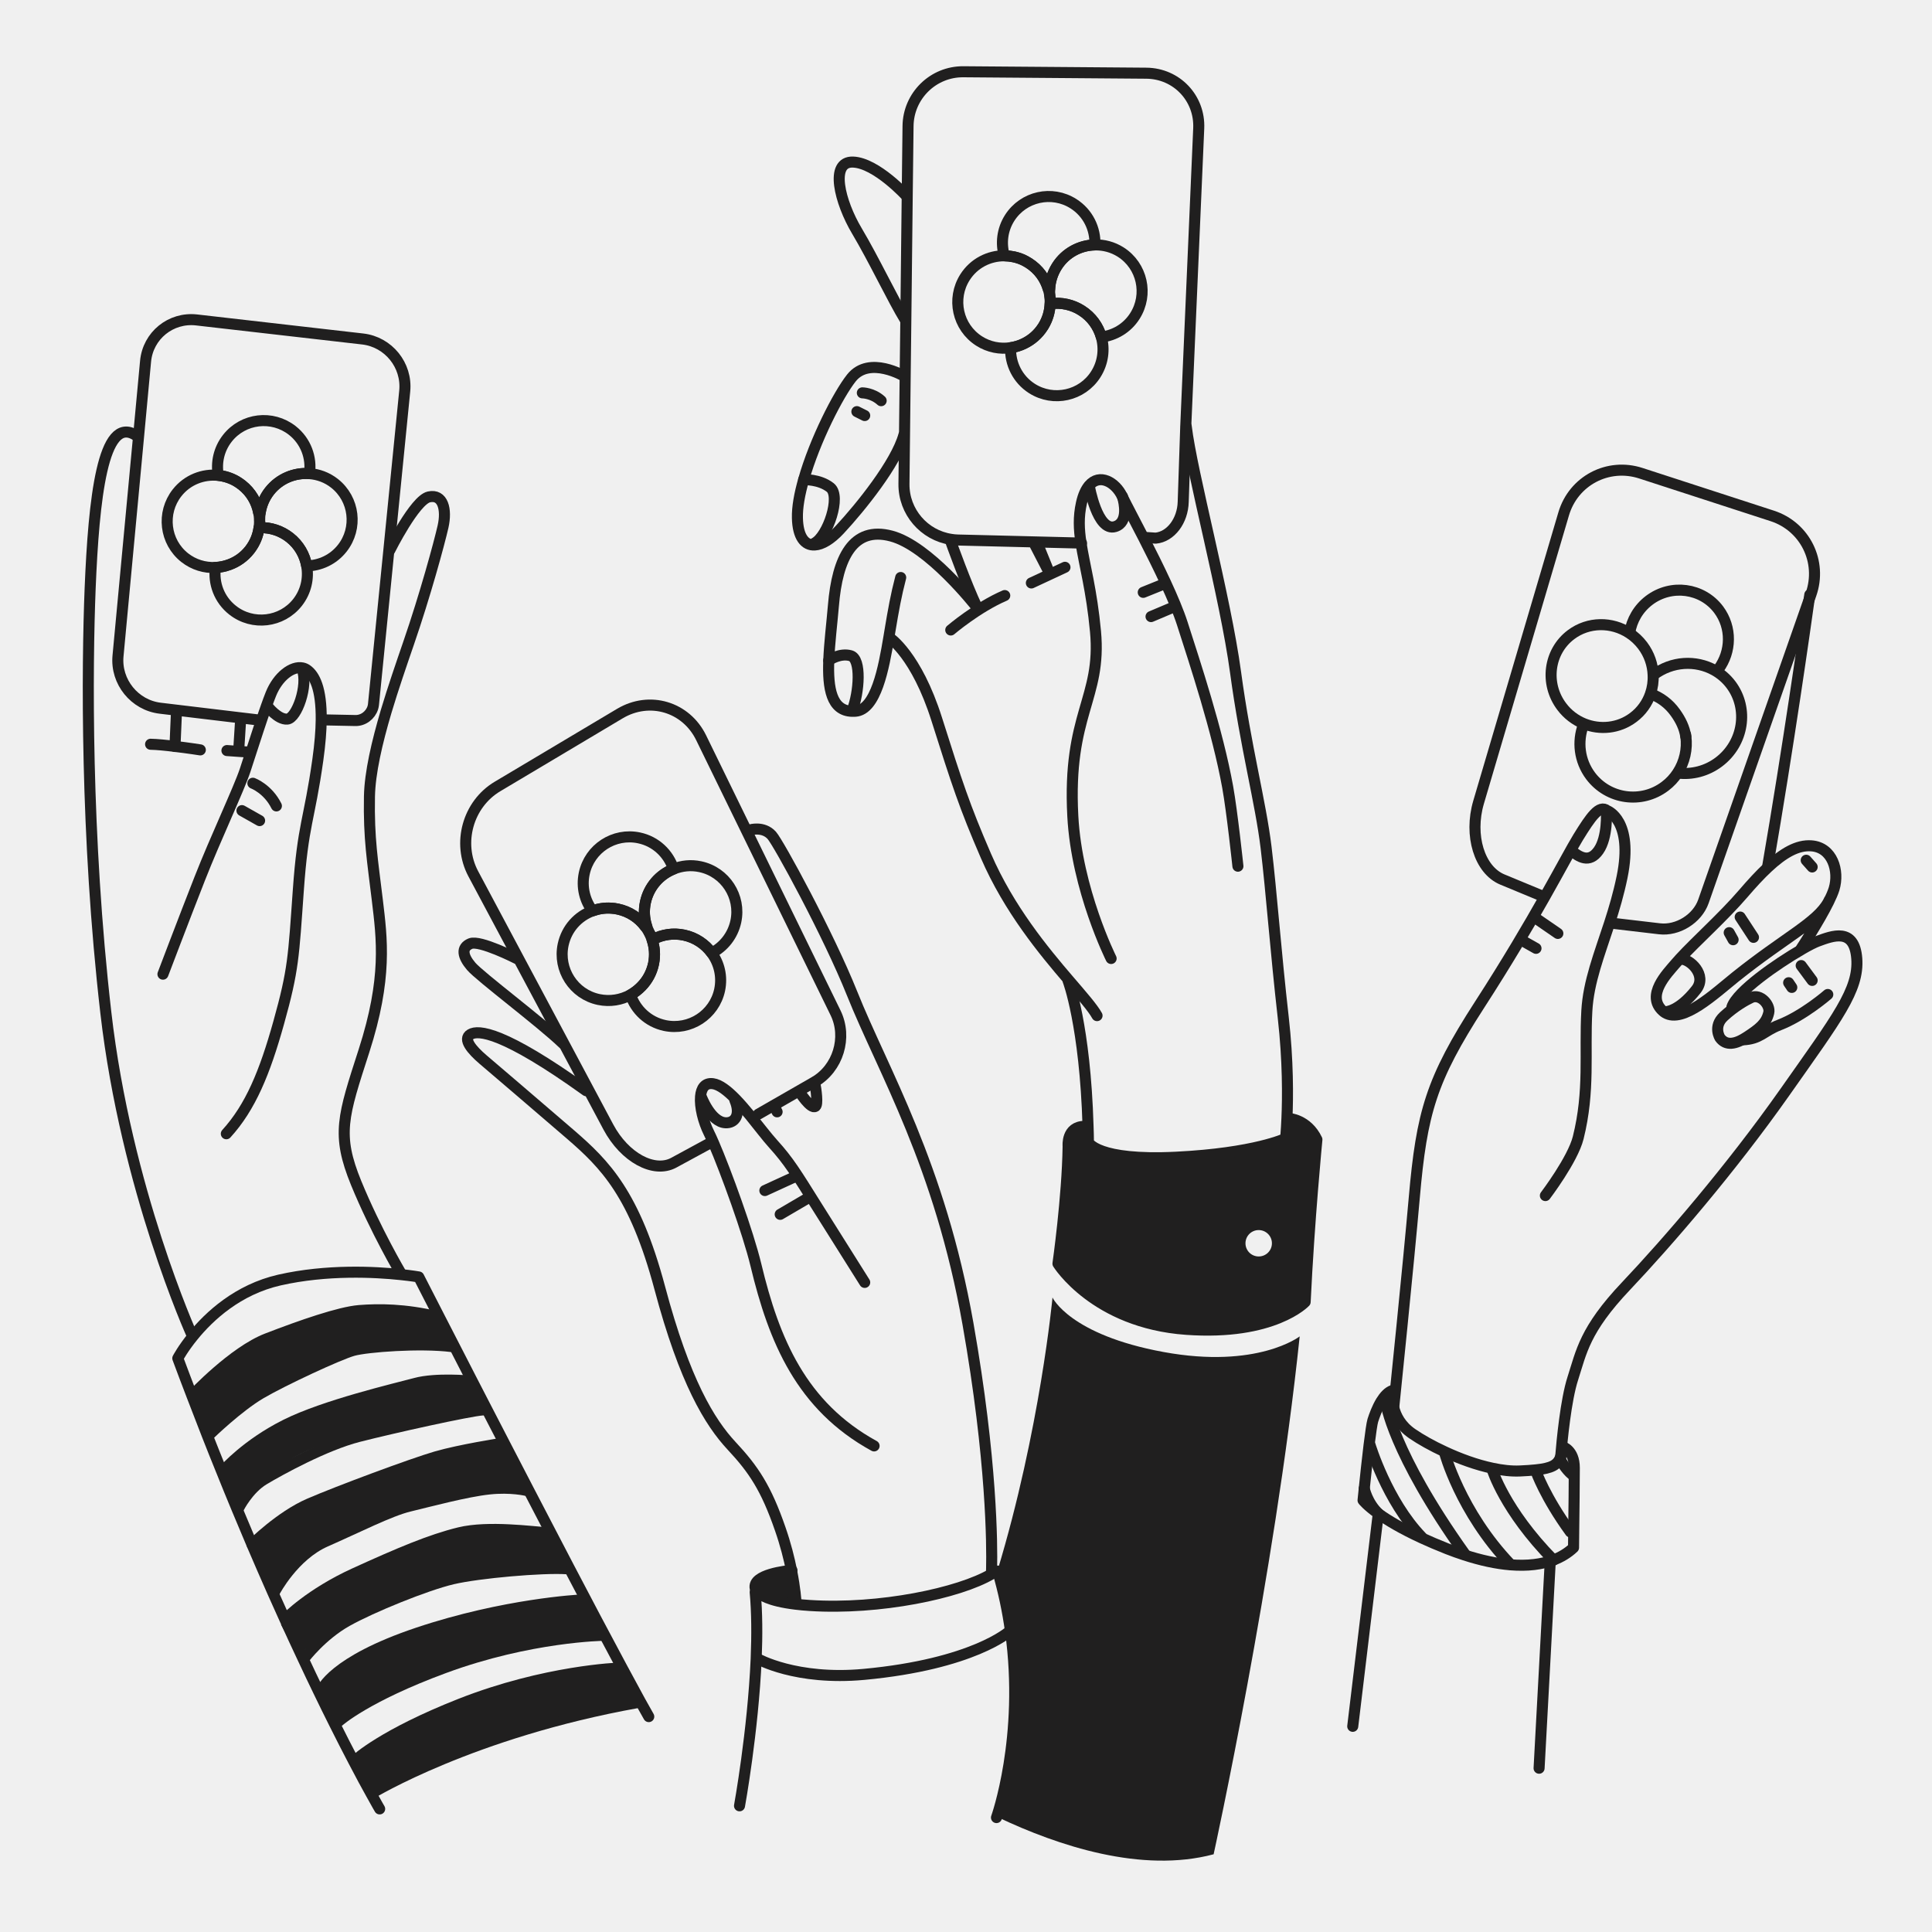
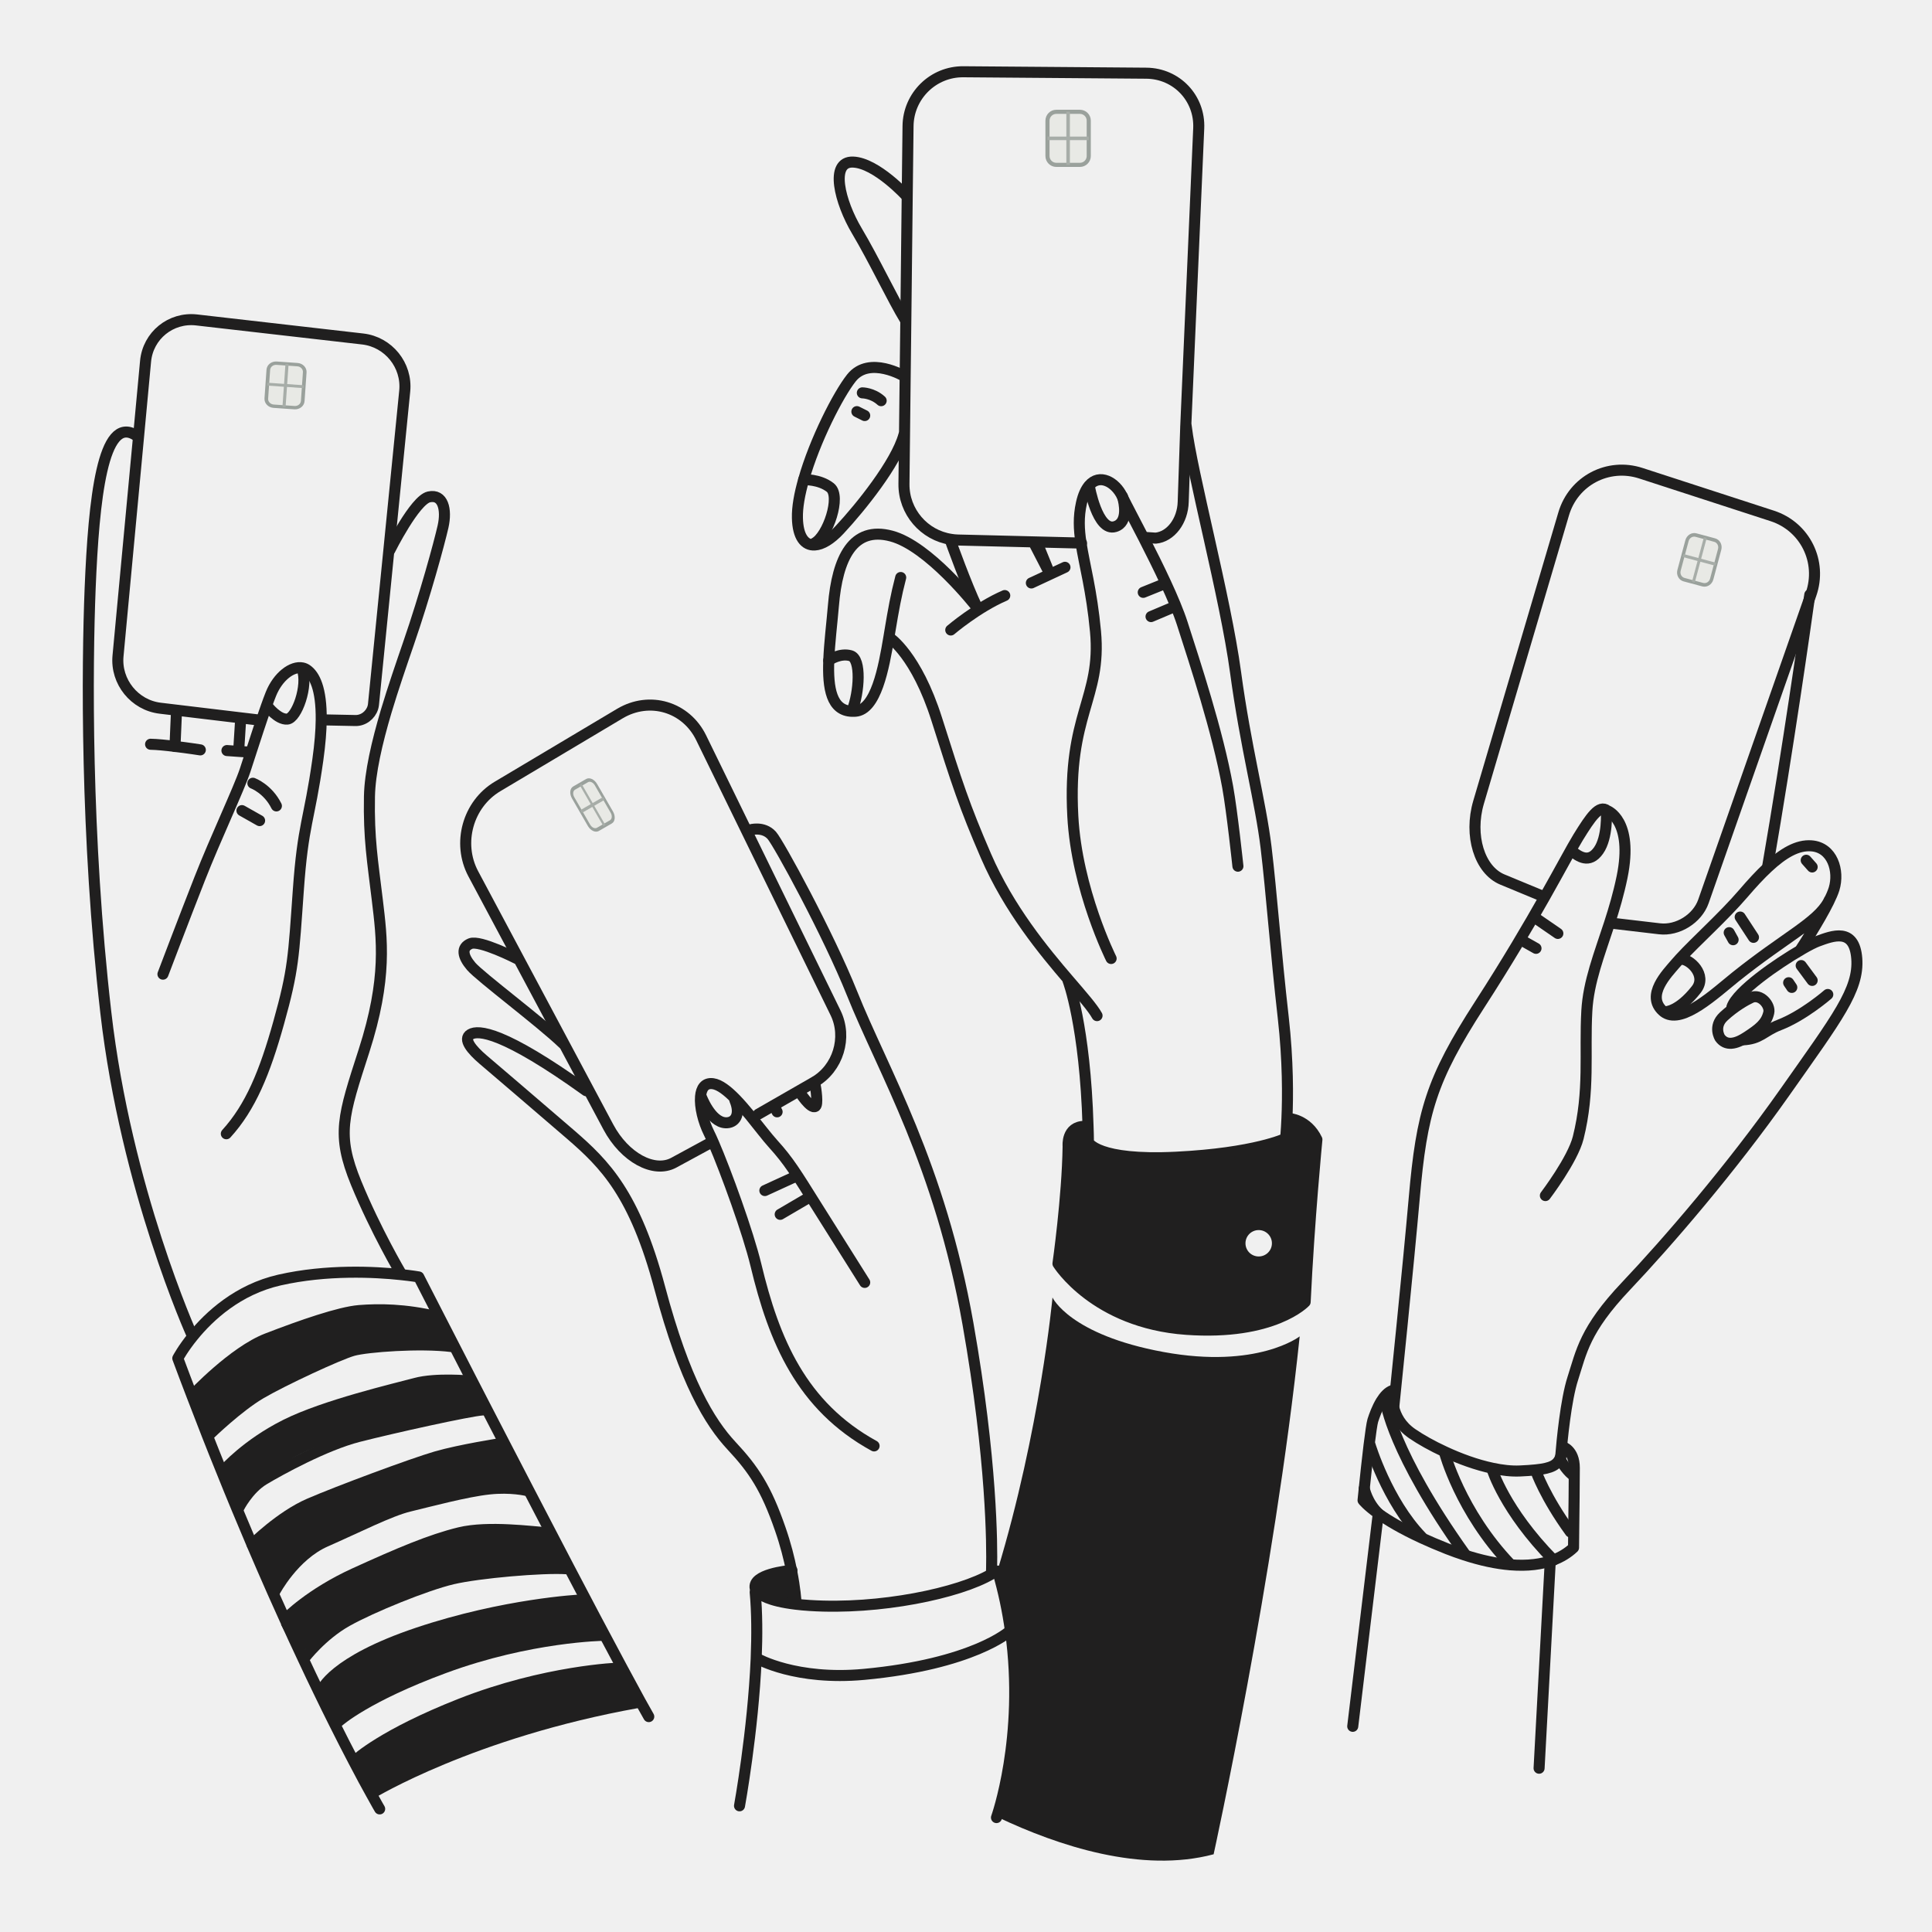
<svg xmlns="http://www.w3.org/2000/svg" width="350" height="350" viewBox="0 0 350 350" fill="none">
+   <style>
+   g &gt; path:nth-of-type(23),
+   g &gt; path:nth-of-type(24),
+   g &gt; path:nth-of-type(25),
+   g &gt; path:nth-of-type(26),
+   g &gt; path:nth-of-type(27),
+   g &gt; path:nth-of-type(28),
+   g &gt; path:nth-of-type(29),
+   g &gt; path:nth-of-type(30),
+   g &gt; path:nth-of-type(47),
+   g &gt; path:nth-of-type(48),
+   g &gt; path:nth-of-type(49),
+   g &gt; path:nth-of-type(50),
+   g &gt; path:nth-of-type(51),
+   g &gt; path:nth-of-type(102),
+   g &gt; path:nth-of-type(103),
+   g &gt; path:nth-of-type(104),
+   g &gt; path:nth-of-type(105) {
+     display: none;
+   }
+ </style>
+   <g clip-path="url(#clip0_908_10214)" aria-hidden="true">
+     <g transform="translate(193.5 55.5) rotate(0) scale(1.068 1.068) translate(-25 -40)">
+       <use href="#dashboardCard" width="50" height="80" />
+     </g>
+     <g transform="translate(121 169.5) rotate(-30) scale(.682 .959) translate(-25 -40)">
+       <use href="#dashboardCard" width="50" height="80" />
+     </g>
+     <g transform="translate(301 127) rotate(15) scale(.875 .929) translate(-25 -40)">
+       <use href="#dashboardCard" width="50" height="80" />
+     </g>
+     <g transform="translate(50 94.5) rotate(4) scale(.945 .868) translate(-25 -40)">
+       <use href="#dashboardCard" width="50" height="80" />
+     </g>
+   </g>
  <g clip-path="url(#clip0_908_10214)">
    <path d="M233.44 202.61C233.44 202.61 236.81 202.75 238.57 206.44C238.57 206.44 237.15 220.98 236.44 235.86C236.44 235.86 230.78 241.96 214.9 240.82C198.29 239.63 191.66 228.92 191.66 228.92C191.66 228.92 193.36 217.01 193.5 207.66C193.5 207.66 193.13 204.05 196.53 204.05L197.11 204.03C197.15 204.98 197.17 205.95 197.18 206.95C197.18 206.95 198.74 210.35 213.06 209.64C227.37 208.93 232.9 206.24 232.9 206.24C232.9 206.24 233.04 204.91 233.14 202.6L233.44 202.61ZM231.42 225.23C231.42 223.36 229.9 221.84 228.02 221.84C226.15 221.84 224.63 223.36 224.63 225.23C224.63 227.11 226.15 228.62 228.02 228.62C229.9 228.62 231.42 227.11 231.42 225.23Z" fill="#201F1F" />
    <path d="M235.45 242.1C230.92 285.47 219.86 335.92 219.86 335.92C206.83 339.39 191.74 334.42 180.71 329.18C181.73 325.83 185.37 312.19 183.07 295.5H183.06C182.58 291.99 181.83 288.34 180.74 284.62H180.68C188.43 259.06 190.67 235.06 190.67 235.06C190.67 235.06 193.78 241.81 210.79 244.93C227.8 248.05 235.45 242.1 235.45 242.1Z" fill="#201F1F" />
    <path d="M228.02 228.62C229.9 228.62 231.42 227.11 231.42 225.23C231.42 223.36 229.9 221.84 228.02 221.84C226.15 221.84 224.63 223.36 224.63 225.23C224.63 227.11 226.15 228.62 228.02 228.62Z" stroke="#201F1F" stroke-width="2" stroke-linecap="round" stroke-linejoin="round" />
    <path d="M196.53 204.05C193.13 204.05 193.5 207.66 193.5 207.66C193.36 217.01 191.66 228.92 191.66 228.92C191.66 228.92 198.29 239.63 214.9 240.82C230.78 241.96 236.44 235.86 236.44 235.86C237.15 220.98 238.57 206.44 238.57 206.44C236.81 202.75 233.44 202.61 233.44 202.61" stroke="#201F1F" stroke-width="2" stroke-linecap="round" stroke-linejoin="round" />
    <path d="M195.93 98.38H195.84L173.56 97.83C173.13 97.82 172.71 97.78 172.3 97.71C167.42 96.98 163.7 92.71 163.76 87.66L163.86 78.82L163.98 68.19L164.1 57.99L164.35 35.59L164.5 22.84C164.56 17.36 169.05 12.95 174.53 13L207.67 13.26C213.15 13.31 217.4 17.78 217.16 23.25L214.81 77.26L214.35 90.91C214.26 94.36 212.08 97.24 209.36 97.49L207.72 97.38" stroke="#201F1F" stroke-width="2" stroke-linecap="round" stroke-linejoin="round" />
    <path d="M164.3 35.59C164.3 35.59 158.77 29.5 154.52 29.36C150.27 29.22 152.11 36.59 155.23 41.83C158.35 47.07 161.75 54.3 164.02 57.99" stroke="#201F1F" stroke-width="2" stroke-linecap="round" stroke-linejoin="round" />
    <path d="M163.88 68.19C163.88 68.19 157.5 64.36 154.24 68.47C151.84 71.5 147.6 79.79 145.59 86.9C144.85 89.48 144.41 91.89 144.46 93.85C144.54 97.28 145.8 98.83 147.59 98.73C148.89 98.67 150.49 97.71 152.11 95.97C155.94 91.86 162.32 83.92 163.74 78.82" stroke="#201F1F" stroke-width="2" stroke-linecap="round" stroke-linejoin="round" />
    <path d="M145.59 86.9C145.59 86.9 148.43 86.76 150.41 88.32C152.4 89.88 149.99 97.11 147.58 98.38" stroke="#201F1F" stroke-width="2" stroke-linecap="round" stroke-linejoin="round" />
    <path d="M155.23 74.57L156.65 75.28" stroke="#201F1F" stroke-width="2" stroke-linecap="round" stroke-linejoin="round" />
    <path d="M156.22 71.17C156.22 71.17 158.07 71.17 159.63 72.59" stroke="#201F1F" stroke-width="2" stroke-linecap="round" stroke-linejoin="round" />
    <path d="M172.24 114.13C172.24 114.13 177.06 110.02 182.02 107.89" stroke="#201F1F" stroke-width="2" stroke-linecap="round" stroke-linejoin="round" />
    <path d="M186.84 105.61L192.93 102.77" stroke="#201F1F" stroke-width="2" stroke-linecap="round" stroke-linejoin="round" />
    <path d="M207.11 107.31L210.31 106.02" stroke="#201F1F" stroke-width="2" stroke-linecap="round" stroke-linejoin="round" />
    <path d="M208.521 111.7L212.211 110.14" stroke="#201F1F" stroke-width="2" stroke-linecap="round" stroke-linejoin="round" />
    <path d="M177.06 110.14C177.06 110.13 177.05 110.12 177.04 110.11C176.52 109.45 168.19 98.89 161.47 97.11C154.52 95.26 151.69 101.07 150.98 109.72C150.71 112.94 150.26 116.49 150.14 119.64C149.94 124.7 150.62 128.76 154.37 128.86C154.55 128.87 154.75 128.86 154.95 128.85C158.7 128.59 160.1 121.01 161.02 115.5C161.08 115.17 161.13 114.85 161.18 114.54C161.89 110.29 162.32 107.88 163.17 104.62" stroke="#201F1F" stroke-width="2" stroke-linecap="round" stroke-linejoin="round" />
    <path d="M172.24 98.1C172.24 98.1 175.06 105.99 177.04 110.11" stroke="#201F1F" stroke-width="2" stroke-linecap="round" stroke-linejoin="round" />
    <path d="M150.13 119.64C150.31 119.51 152.2 118.25 154.1 118.79C156.08 119.36 155.66 125.45 154.38 128.71" stroke="#201F1F" stroke-width="2" stroke-linecap="round" stroke-linejoin="round" />
    <path d="M161.18 115.53C161.18 115.53 166 118.65 169.69 130.27C173.37 141.89 174.72 146.06 178.62 155.07C182.78 164.68 189.1 172.3 193.63 177.58C196.05 180.4 197.95 182.56 198.74 183.99" stroke="#201F1F" stroke-width="2" stroke-linecap="round" stroke-linejoin="round" />
    <path d="M193.5 177.69C193.5 177.69 196.57 185.69 197.11 204.03C197.15 204.98 197.17 205.95 197.18 206.95C197.18 206.95 198.74 210.35 213.06 209.64C227.37 208.93 232.9 206.24 232.9 206.24C232.9 206.24 233.04 204.91 233.14 202.6C233.31 198.76 233.36 192.19 232.48 184.41C231.09 172.2 230.35 161.74 229.36 153.51C228.37 145.29 225.67 135.37 223.83 121.77C221.99 108.16 215.89 85.62 214.9 77.26" stroke="#201F1F" stroke-width="2" stroke-linecap="round" stroke-linejoin="round" />
    <path d="M201.29 173.64C201.29 173.64 195.06 161.19 194.35 147.85C193.36 129.28 199.59 126.59 198.46 114.4C197.77 106.96 196.44 102.32 195.84 98.38C195.45 95.87 195.36 93.64 195.91 91.15C196.23 89.69 196.71 88.67 197.28 87.99C199.18 85.69 202.08 87.36 203.28 89.88C203.31 89.95 203.35 90.03 203.39 90.11C204.08 91.52 205.55 94.28 207.22 97.53C209.8 102.57 212.84 108.77 214.19 112.98C216.46 120.07 220.57 132.4 222.41 142.6C223.21 147.03 224.26 156.92 224.26 156.92" stroke="#201F1F" stroke-width="2" stroke-linecap="round" stroke-linejoin="round" />
    <path d="M197.33 88.03C197.33 88.03 198.78 96.37 202 95.4C204.52 94.65 203.63 90.94 203.39 90.11C203.36 90 203.34 89.94 203.34 89.94" stroke="#201F1F" stroke-width="2" stroke-linecap="round" stroke-linejoin="round" />
    <path d="M187.32 98.38L190.1 103.77L187.91 98.38" stroke="#201F1F" stroke-width="2" stroke-linecap="round" stroke-linejoin="round" />
    <path d="M198.35 44.37C195.66 44.42 193.02 45.79 191.47 48.24C190.66 49.52 190.23 50.93 190.16 52.34C190.07 52.35 189.99 52.35 189.9 52.35C189.36 50.48 188.16 48.79 186.37 47.65C186 47.41 185.63 47.22 185.25 47.04C184.19 46.58 183.05 46.35 181.94 46.34C181.29 44.1 181.56 41.6 182.91 39.48C185.4 35.58 190.57 34.42 194.47 36.91C197.1 38.58 198.48 41.47 198.35 44.37Z" stroke="#201F1F" stroke-width="2" stroke-linecap="round" stroke-linejoin="round" />
    <path d="M205.6 57.24C204.2 59.45 201.93 60.77 199.52 61.06C198.98 59.14 197.76 57.4 195.94 56.25C194.25 55.17 192.32 54.78 190.47 55H190.46C190.22 54.14 190.12 53.24 190.16 52.34C190.23 50.93 190.66 49.52 191.47 48.24C193.02 45.79 195.66 44.42 198.35 44.37C199.95 44.33 201.58 44.75 203.03 45.67C206.93 48.16 208.08 53.33 205.6 57.24Z" stroke="#201F1F" stroke-width="2" stroke-linecap="round" stroke-linejoin="round" />
    <path d="M198.51 67.81C196.03 71.71 190.85 72.86 186.95 70.38C184.35 68.72 182.97 65.87 183.08 62.99C183.92 62.87 184.75 62.62 185.52 62.24C186.87 61.59 188.07 60.57 188.94 59.2C188.96 59.17 188.98 59.14 189 59.11C189.79 57.83 190.19 56.43 190.24 55.03C190.31 55.02 190.39 55.01 190.46 55H190.47C192.32 54.78 194.25 55.17 195.94 56.25C197.76 57.4 198.98 59.14 199.52 61.06C200.13 63.27 199.84 65.72 198.51 67.81Z" stroke="#201F1F" stroke-width="2" stroke-linecap="round" stroke-linejoin="round" />
    <path d="M190.24 55.03C190.19 56.43 189.79 57.83 189 59.11C188.98 59.14 188.96 59.17 188.94 59.2C188.07 60.57 186.87 61.59 185.52 62.24C184.75 62.62 183.92 62.87 183.08 62.99C181.16 63.28 179.14 62.9 177.38 61.78C173.48 59.29 172.34 54.12 174.82 50.22C176.43 47.69 179.16 46.32 181.94 46.34C183.05 46.35 184.19 46.58 185.25 47.04C185.63 47.22 186 47.41 186.37 47.65C188.16 48.79 189.36 50.48 189.9 52.35C189.95 52.5 189.99 52.65 190.03 52.8C190.2 53.53 190.27 54.28 190.24 55.03Z" stroke="#201F1F" stroke-width="2" stroke-linecap="round" stroke-linejoin="round" />
    <path d="M116.92 163.47C116.61 164.94 116.7 166.41 117.14 167.75C117.06 167.79 116.98 167.82 116.89 167.86C115.73 166.29 114 165.13 111.94 164.69C111.51 164.6 111.09 164.54 110.67 164.52C109.52 164.45 108.39 164.63 107.35 165.01C105.93 163.15 105.32 160.71 105.84 158.25C106.8 153.72 111.25 150.83 115.77 151.79C118.82 152.43 121.13 154.67 122.01 157.44C119.5 158.44 117.53 160.63 116.92 163.47Z" stroke="#201F1F" stroke-width="2" stroke-linecap="round" stroke-linejoin="round" />
    <path d="M133.301 166.94C132.751 169.5 131.091 171.54 128.931 172.65C127.761 171.04 126.011 169.85 123.911 169.4C121.961 168.99 120.021 169.29 118.371 170.15C117.831 169.43 117.411 168.61 117.141 167.75C116.701 166.41 116.611 164.94 116.921 163.47C117.531 160.63 119.501 158.44 122.011 157.44C123.491 156.83 125.171 156.65 126.851 157.01C131.381 157.97 134.271 162.42 133.301 166.94Z" stroke="#201F1F" stroke-width="2" stroke-linecap="round" stroke-linejoin="round" />
    <path d="M130.37 179.33C129.41 183.85 124.96 186.74 120.43 185.78C117.42 185.14 115.13 182.95 114.23 180.22C114.97 179.8 115.65 179.28 116.24 178.66C117.29 177.58 118.05 176.2 118.39 174.61C118.39 174.58 118.4 174.54 118.41 174.51C118.7 173.04 118.59 171.59 118.14 170.26C118.21 170.22 118.29 170.18 118.37 170.15C120.02 169.29 121.96 168.99 123.91 169.4C126.01 169.85 127.76 171.04 128.93 172.65C130.29 174.5 130.88 176.9 130.37 179.33Z" stroke="#201F1F" stroke-width="2" stroke-linecap="round" stroke-linejoin="round" />
    <path d="M118.41 174.51C118.4 174.54 118.39 174.58 118.39 174.61C118.05 176.2 117.29 177.58 116.24 178.66C115.65 179.28 114.97 179.8 114.23 180.22C112.53 181.15 110.5 181.5 108.46 181.07C103.93 180.11 101.06 175.66 102.02 171.14C102.65 168.2 104.73 165.96 107.35 165.01C108.39 164.63 109.52 164.45 110.67 164.52C111.09 164.54 111.51 164.6 111.94 164.69C114 165.13 115.73 166.29 116.89 167.86C116.99 167.98 117.08 168.11 117.17 168.24C117.58 168.86 117.91 169.54 118.14 170.26C118.59 171.59 118.7 173.04 118.41 174.51Z" stroke="#201F1F" stroke-width="2" stroke-linecap="round" stroke-linejoin="round" />
    <path d="M144.1 290.61C139.24 290.02 137.62 288.89 137.08 288.23C136.83 287.94 136.81 287.74 136.81 287.74C136.27 285.2 142.63 284.56 143.39 284.49C144.07 287.86 144.18 290 144.18 290L144.1 290.61Z" fill="#201F1F" />
    <path d="M143.47 284.48C143.47 284.48 143.44 284.48 143.39 284.49C142.63 284.56 136.27 285.2 136.81 287.74C136.81 287.74 136.83 287.94 137.08 288.23C137.62 288.89 139.24 290.02 144.1 290.61C144.89 290.71 145.76 290.79 146.73 290.85C159.3 291.66 173.8 288.61 179.66 285.13C179.95 284.96 180.22 284.79 180.46 284.62" stroke="#201F1F" stroke-width="2" stroke-linecap="round" stroke-linejoin="round" />
    <path d="M137.23 300.49C137.23 300.49 144.18 304.47 156.51 303.33C176.35 301.48 182.87 295.53 182.87 295.53" stroke="#201F1F" stroke-width="2" stroke-linecap="round" stroke-linejoin="round" />
    <path d="M179.61 285.04C179.61 285.04 179.63 284.7 179.64 284.03C179.73 280.07 179.72 264.56 175.36 239.83C170.26 210.92 159.94 193.92 154.38 180.02C150.07 169.25 141.03 152.68 139.81 151.33C138.28 149.63 135.92 150.33 135.92 150.33" stroke="#201F1F" stroke-width="2" stroke-linecap="round" stroke-linejoin="round" />
    <path d="M144.18 290C144.18 290 144.07 287.86 143.39 284.49C142.97 282.39 142.33 279.8 141.34 276.96C138.79 269.59 136.52 266.19 132.55 261.94C128.59 257.69 124.05 250.32 119.52 233.31C114.98 216.3 109.59 210.92 103.36 205.53C97.12 200.14 89.47 193.62 87.48 191.92C85.5 190.22 83.8 188.24 85.22 187.39C86.63 186.54 91.17 186.82 106.19 197.59" stroke="#201F1F" stroke-width="2" stroke-linecap="round" stroke-linejoin="round" />
    <path d="M93.58 173.64C93.58 173.64 86.92 170.24 85.22 170.95C83.52 171.66 83.8 173.22 85.36 175.06C86.92 176.9 98.02 185.21 101.99 189.04" stroke="#201F1F" stroke-width="2" stroke-linecap="round" stroke-linejoin="round" />
    <path d="M128.59 207.09L122.07 210.63C118.47 212.59 113.16 209.7 110.21 204.17L106.59 197.38L102.11 188.98L93.85 173.5L85.73 158.28C82.79 152.75 84.76 145.67 90.14 142.47L112.3 129.27C117.68 126.07 124.27 128.03 127.02 133.65L135.31 150.63L151.36 183.47C153.55 187.94 151.82 193.56 147.51 196.03L137.37 201.85" stroke="#201F1F" stroke-width="2" stroke-linecap="round" stroke-linejoin="round" />
    <path d="M140.21 200.29L140.78 201.42" stroke="#201F1F" stroke-width="2" stroke-linecap="round" stroke-linejoin="round" />
    <path d="M144.891 197.88C144.891 197.88 146.871 200.99 147.721 200.43C148.211 200.1 147.861 197.45 147.581 196.03" stroke="#201F1F" stroke-width="2" stroke-linecap="round" stroke-linejoin="round" />
    <path d="M156.65 232.32C156.65 232.32 151.83 224.66 148 218.57C144.18 212.47 142.9 210.35 140.07 207.23C138.92 205.96 137.44 204 135.87 202.07C135.02 201.04 134.15 200.02 133.29 199.13C131.81 197.61 130.37 196.48 129.15 196.32C127.71 196.13 127.04 197.13 126.91 198.63C126.74 200.52 127.41 203.19 128.44 205.25C128.67 205.71 128.95 206.32 129.27 207.06C131.49 212.2 135.52 223.26 136.95 229.2C140.21 242.81 145.17 254.71 158.35 261.94" stroke="#201F1F" stroke-width="2" stroke-linecap="round" stroke-linejoin="round" />
    <path d="M127.03 198.64C127.03 198.64 128.73 203.26 131.42 203.4C133.12 203.49 134.26 201.99 133.12 199.29" stroke="#201F1F" stroke-width="2" stroke-linecap="round" stroke-linejoin="round" />
    <path d="M138.561 215.68L144.121 213.13" stroke="#201F1F" stroke-width="2" stroke-linecap="round" stroke-linejoin="round" />
    <path d="M141.34 219.99L146.24 217.12" stroke="#201F1F" stroke-width="2" stroke-linecap="round" stroke-linejoin="round" />
    <path d="M133.97 327.14C133.97 327.14 136.42 313.67 136.99 300.48C137.16 296.29 137.15 292.13 136.81 288.44" stroke="#201F1F" stroke-width="2" stroke-linecap="round" stroke-linejoin="round" />
    <path d="M180.741 284.62C181.831 288.34 182.581 291.99 183.061 295.5H183.071C185.731 314.77 180.521 329.27 180.521 329.27" stroke="#201F1F" stroke-width="2" stroke-linecap="round" stroke-linejoin="round" />
    <path d="M249.8 274.27C247.63 272.73 246.93 271.79 246.93 271.79C246.93 271.79 247.01 270.94 247.15 269.66C247.15 269.66 247.65 272.26 249.8 274.27Z" fill="white" />
    <path d="M295.18 114.7C292 112.61 287.76 112.6 284.6 114.98C280.55 118.03 279.8 123.86 282.92 128C283.99 129.43 285.39 130.47 286.93 131.1C289.83 132.28 293.24 131.97 295.89 129.97C297.39 128.85 298.43 127.34 299 125.68C299.37 124.59 299.54 123.43 299.48 122.27C299.41 120.42 298.79 118.56 297.58 116.95C296.89 116.04 296.08 115.29 295.18 114.7Z" stroke="#201F1F" stroke-width="2" stroke-linecap="round" stroke-linejoin="round" />
    <path d="M305.39 133.41C305.16 131.84 304.45 130.41 303.48 129.07C302.32 127.45 300.77 126.32 299.05 125.7" stroke="#201F1F" stroke-width="2" stroke-linecap="round" stroke-linejoin="round" />
    <path d="M311.33 121.2C313.65 118.06 313.77 113.68 311.35 110.44C308.38 106.49 302.75 105.74 298.76 108.76C296.8 110.25 295.6 112.37 295.24 114.62" stroke="#201F1F" stroke-width="2" stroke-linecap="round" stroke-linejoin="round" />
    <path d="M303.98 140.05C306.5 140.36 309.18 139.71 311.4 138.03C315.88 134.65 316.85 128.39 313.58 124.03C312.74 122.92 311.72 122.05 310.57 121.41C307.22 119.55 302.88 119.75 299.55 122.27" stroke="#201F1F" stroke-width="2" stroke-linecap="round" stroke-linejoin="round" />
    <path d="M286.84 131.34C285.72 134.34 286.1 137.82 288.15 140.56C291.35 144.82 297.39 145.66 301.64 142.44C302.56 141.75 303.32 140.92 303.91 140.01C305.19 138.05 305.71 135.7 305.41 133.41C305.4 133.3 305.39 133.2 305.37 133.1" stroke="#201F1F" stroke-width="2" stroke-linecap="round" stroke-linejoin="round" />
    <path d="M279.671 162.44L272.161 159.33C268.011 157.6 266.091 151.34 267.861 145.33L283.271 93.1C285.041 87.09 291.301 83.79 297.261 85.73L321.051 93.46C327.001 95.39 330.151 101.75 328.081 107.66L327.731 108.65L308.591 163.3C307.491 166.43 303.931 168.65 300.641 168.26L292.141 167.26" stroke="#201F1F" stroke-width="2" stroke-linecap="round" stroke-linejoin="round" />
    <path d="M327.86 107.74C327.86 107.74 327.82 108.06 327.73 108.65C327.08 113.31 323.98 135.19 320.21 157.06" stroke="#201F1F" stroke-width="2" stroke-linecap="round" stroke-linejoin="round" />
    <path d="M252.49 254.95C252.49 254.95 255.17 228.91 256.21 216.97C257.56 201.56 259.26 195.61 268.05 182C273.08 174.22 276.93 167.64 279.82 162.53C282.8 157.26 284.76 153.54 285.91 151.67C288.18 147.99 289.74 145.72 291.15 146.85C291.15 146.85 295.97 148.55 293.85 158.9C293.23 161.9 292.42 164.65 291.58 167.24C289.73 172.93 287.76 177.87 287.47 183.14C287.04 190.79 288.04 197.57 285.91 206.1C284.92 210.07 279.96 216.59 279.96 216.59" stroke="#201F1F" stroke-width="2" stroke-linecap="round" stroke-linejoin="round" />
    <path d="M291.01 147.14C291.01 147.14 291.29 151.67 289.59 154.08C287.89 156.49 286.05 155.22 284.63 154.08" stroke="#201F1F" stroke-width="2" stroke-linecap="round" stroke-linejoin="round" />
    <path d="M278.11 166.27L282.22 169.1" stroke="#201F1F" stroke-width="2" stroke-linecap="round" stroke-linejoin="round" />
    <path d="M275.99 170.52L278.26 171.8" stroke="#201F1F" stroke-width="2" stroke-linecap="round" stroke-linejoin="round" />
    <path d="M313.26 168.96L313.97 170.24" stroke="#201F1F" stroke-width="2" stroke-linecap="round" stroke-linejoin="round" />
    <path d="M315.25 166.13L317.66 169.81" stroke="#201F1F" stroke-width="2" stroke-linecap="round" stroke-linejoin="round" />
    <path d="M327.21 155.84L328.29 157.06" stroke="#201F1F" stroke-width="2" stroke-linecap="round" stroke-linejoin="round" />
    <path d="M326.3 174.92L328.29 177.61" stroke="#201F1F" stroke-width="2" stroke-linecap="round" stroke-linejoin="round" />
    <path d="M324.03 178.03L324.6 178.88" stroke="#201F1F" stroke-width="2" stroke-linecap="round" stroke-linejoin="round" />
    <path d="M282.65 264.92C282.65 264.92 282.68 264.52 282.74 263.84C282.96 261.06 283.67 253.62 284.92 249.75C286.48 244.93 287.04 240.93 294.56 232.99C302.07 225.06 313.55 211.77 323.33 197.88C332.88 184.31 336.79 179.31 336.37 173.64C335.94 167.97 331.97 169.53 329.28 170.52C328.69 170.74 327.66 171.26 326.4 171.99V172C321.96 174.55 314.69 179.6 313.75 182.43" stroke="#201F1F" stroke-width="2" stroke-linecap="round" stroke-linejoin="round" />
    <path d="M331.12 180.16C331.12 180.16 326.73 183.99 322.33 185.69C319.44 186.81 318.93 188.24 315.67 188.38" stroke="#201F1F" stroke-width="2" stroke-linecap="round" stroke-linejoin="round" />
    <path d="M317.23 180.73C318.93 179.93 320.75 182.09 320.43 183.45C319.98 185.43 318.65 186.4 316.52 187.81C314.4 189.23 312.67 189.49 311.59 188.01C311.59 188.01 310.29 185.97 312.27 184.13C314.26 182.29 316.3 181.16 317.23 180.73Z" stroke="#201F1F" stroke-width="2" stroke-linecap="round" stroke-linejoin="round" />
    <path d="M326.301 171.83C326.301 171.83 329.481 167 331.261 163.4C331.701 162.5 332.061 161.68 332.261 161.03C333.251 157.77 331.971 153.51 328.141 153.23C325.611 153.04 323.051 154.54 320.271 157.13C318.851 158.45 317.371 160.06 315.811 161.88C312.191 166.09 307.341 170.4 304.351 173.65C304.041 173.99 303.751 174.32 303.481 174.63C302.051 176.32 298.101 180.3 301.221 183.14C301.361 183.27 301.521 183.39 301.671 183.48C304.891 185.43 310.621 180.01 314.411 176.97C323.401 169.77 329.191 167.14 331.221 163.38C331.281 163.26 331.341 163.13 331.401 163.01" stroke="#201F1F" stroke-width="2" stroke-linecap="round" stroke-linejoin="round" />
    <path d="M301.78 183.28C301.78 183.28 304.14 183.27 307.28 179.28C309.38 176.62 306.03 173.61 304.5 173.78" stroke="#201F1F" stroke-width="2" stroke-linecap="round" stroke-linejoin="round" />
    <path d="M245.061 312.74L249.631 274.7" stroke="#201F1F" stroke-width="2" stroke-linecap="round" stroke-linejoin="round" />
    <path d="M280.81 283.48L278.82 320.33" stroke="#201F1F" stroke-width="2" stroke-linecap="round" stroke-linejoin="round" />
    <path d="M285.09 277.54C285.14 274 285.2 268.12 285.2 265.91C285.2 262.65 283.07 262.08 283.07 262.08C283 262.78 282.9 263.36 282.74 263.84C282.23 265.4 281.08 265.99 278.23 266.28C277.42 266.37 276.47 266.43 275.35 266.48C273.82 266.55 272.14 266.36 270.4 265.99C267.49 265.38 264.43 264.26 261.71 262.99C259.44 261.94 257.39 260.79 255.86 259.74C253.76 258.31 252.85 256.48 252.48 254.95C252.06 253.23 252.32 251.88 252.32 251.88C251.48 252.15 250.78 252.94 250.21 253.86C249.49 255.04 248.98 256.45 248.7 257.33C248.54 257.85 248.29 259.63 248.02 261.78C247.7 264.41 247.36 267.6 247.15 269.66C247.01 270.94 246.93 271.79 246.93 271.79C246.93 271.79 247.63 272.73 249.8 274.27C251.42 275.43 253.88 276.91 257.5 278.59C258.88 279.23 260.43 279.89 262.17 280.58C263.22 280.99 264.27 281.37 265.3 281.7C268.22 282.65 271.03 283.27 273.64 283.48C275.14 283.6 276.58 283.59 277.92 283.43C279.17 283.28 280.34 283.01 281.42 282.61C282.79 282.09 284.02 281.35 285.06 280.37C285.06 280.37 285.08 279.22 285.09 277.54Z" stroke="#201F1F" stroke-width="2" stroke-linecap="round" stroke-linejoin="round" />
    <path d="M248.21 261.8C248.21 261.8 251.26 271.93 257.56 278.45" stroke="#201F1F" stroke-width="2" stroke-linecap="round" stroke-linejoin="round" />
    <path d="M251.04 254.07C251.04 254.07 252.18 263 265.36 281.5" stroke="#201F1F" stroke-width="2" stroke-linecap="round" stroke-linejoin="round" />
    <path d="M261.67 263.07C261.67 263.07 264.51 273.85 273.65 283.41" stroke="#201F1F" stroke-width="2" stroke-linecap="round" stroke-linejoin="round" />
    <path d="M270.32 266.19C270.32 266.19 272.52 273.55 281.42 282.61C281.43 282.62 281.43 282.62 281.44 282.63" stroke="#201F1F" stroke-width="2" stroke-linecap="round" stroke-linejoin="round" />
    <path d="M278.26 266.55C278.26 266.55 279.89 271.22 284.49 277.53" stroke="#201F1F" stroke-width="2" stroke-linecap="round" stroke-linejoin="round" />
    <path d="M282.79 264.63C282.79 264.63 283.64 266.19 284.77 267.11" stroke="#201F1F" stroke-width="2" stroke-linecap="round" stroke-linejoin="round" />
    <path d="M247.15 269.66C247.15 269.66 247.65 272.26 249.8 274.27C249.92 274.4 250.05 274.52 250.19 274.63" stroke="#201F1F" stroke-width="2" stroke-linecap="round" stroke-linejoin="round" />
    <path d="M68.78 327.7C68.78 327.7 68.23 326.77 67.23 324.94C66.43 323.51 65.36 321.54 64.05 319.02C63.03 317.07 61.86 314.8 60.57 312.21C59.68 310.43 58.73 308.51 57.73 306.43C56.83 304.57 55.88 302.59 54.9 300.48C53.83 298.22 52.72 295.81 51.57 293.27C50.87 291.72 50.15 290.11 49.41 288.46C48.2 285.72 46.94 282.83 45.65 279.81C44.76 277.7 43.84 275.53 42.91 273.29C41.99 271.07 41.05 268.78 40.11 266.43C39.26 264.34 38.4 262.19 37.54 260C36.62 257.65 35.69 255.25 34.75 252.79C33.91 250.6 33.06 248.36 32.21 246.07C32.21 246.07 33.13 244.31 35.01 242.01C37.9 238.46 43.07 233.61 50.63 231.89C59.24 229.94 67.98 230.41 72.57 230.9C74.63 231.11 75.86 231.33 75.86 231.33C75.86 231.33 77.23 234.02 79.5 238.43C80.4 240.18 81.43 242.19 82.58 244.42C83.47 246.16 84.43 248.02 85.44 249.99C86.29 251.63 87.17 253.34 88.08 255.11C89.14 257.17 90.24 259.3 91.37 261.47C92.79 264.21 94.24 267.02 95.72 269.86C97.01 272.36 98.33 274.89 99.64 277.39C100.79 279.61 101.94 281.81 103.07 283.97C104.11 285.95 105.13 287.9 106.13 289.79C107.29 292.01 108.42 294.15 109.51 296.18C110.59 298.23 111.62 300.16 112.59 301.96C113.84 304.29 114.98 306.39 115.97 308.2C116.54 309.23 117.06 310.16 117.53 310.98" stroke="#201F1F" stroke-width="2" stroke-linecap="round" stroke-linejoin="round" />
    <path d="M67.36 324.87C67.36 324.87 85.5 313.81 115.55 308.43" stroke="#201F1F" stroke-width="2" stroke-linecap="round" stroke-linejoin="round" />
    <path d="M112.151 302.19C112.151 302.19 98.8 302.63 83.371 308.71C69.341 314.24 64.52 318.77 64.52 318.77" stroke="#201F1F" stroke-width="2" stroke-linecap="round" stroke-linejoin="round" />
    <path d="M61.41 311.79C61.41 311.79 66.33 307.36 80.48 302.14C96.04 296.4 109.38 296.25 109.38 296.25" stroke="#201F1F" stroke-width="2" stroke-linecap="round" stroke-linejoin="round" />
    <path d="M58.29 306.16C58.29 306.16 60.18 301.02 75.72 295.81C91.44 290.55 105.07 289.87 105.07 289.87" stroke="#201F1F" stroke-width="2" stroke-linecap="round" stroke-linejoin="round" />
    <path d="M55.17 300.35C55.17 300.35 58.29 296.24 62.82 293.69C67.36 291.14 77.14 287.17 81.96 286.03C86.77 284.9 98.26 283.91 102.65 284.19" stroke="#201F1F" stroke-width="2" stroke-linecap="round" stroke-linejoin="round" />
    <path d="M51.91 293.12C51.91 293.12 56.16 288.73 64.24 285.04C72.32 281.36 77.99 278.95 83.23 277.67C88.48 276.4 96.55 277.53 99.11 277.67" stroke="#201F1F" stroke-width="2" stroke-linecap="round" stroke-linejoin="round" />
    <path d="M49.78 288.3C49.78 288.3 53.19 281.78 59 279.23C64.81 276.68 70.62 273.7 74.16 272.85C77.7 272 84.52 270.17 88.62 269.74C92.59 269.31 95.42 270.02 95.42 270.02" stroke="#201F1F" stroke-width="2" stroke-linecap="round" stroke-linejoin="round" />
    <path d="M45.67 279.8C45.67 279.8 50.77 274.7 56.02 272.43C61.26 270.16 74.59 265.2 78.98 263.92C83.37 262.65 90.74 261.51 90.74 261.51" stroke="#201F1F" stroke-width="2" stroke-linecap="round" stroke-linejoin="round" />
    <path d="M43.26 273.14C43.26 273.14 44.96 269.74 47.8 268.03C50.63 266.33 58.85 261.8 64.95 260.24C71.04 258.68 85.07 255.56 87.48 255.42" stroke="#201F1F" stroke-width="2" stroke-linecap="round" stroke-linejoin="round" />
    <path d="M40.71 266.19C40.71 266.19 44.68 261.66 51.77 258.11C58.85 254.57 71.61 251.59 75.3 250.6C78.98 249.61 85.07 250.18 85.07 250.18" stroke="#201F1F" stroke-width="2" stroke-linecap="round" stroke-linejoin="round" />
    <path d="M38.02 259.81C38.02 259.81 43.12 254.85 47.23 252.44C51.34 250.03 61.41 245.36 63.961 244.65C66.51 243.94 76.15 243.23 81.811 243.94" stroke="#201F1F" stroke-width="2" stroke-linecap="round" stroke-linejoin="round" />
    <path d="M34.9 252.73C34.9 252.73 42.26 244.88 48.37 242.52C54.6 240.11 61.55 237.7 65.09 237.42C68.63 237.14 73.31 237.14 79.26 238.55" stroke="#201F1F" stroke-width="2" stroke-linecap="round" stroke-linejoin="round" />
    <path d="M34.76 241.81C34.76 241.81 22.85 215.45 19.17 183.42C15.48 151.39 15.77 120.63 16.33 106.6C16.99 90.43 18.6 75.14 24.55 78.82" stroke="#201F1F" stroke-width="2" stroke-linecap="round" stroke-linejoin="round" />
    <path d="M46.66 130.41L43.63 130.05L29.03 128.3C24.37 127.75 20.94 123.5 21.38 118.83L25.12 78.87L26.37 65.46C26.8 60.79 30.94 57.43 35.61 57.96L65.71 61.41C70.38 61.95 73.78 66.17 73.32 70.84L70.45 99.64L67.66 127.61C67.64 127.81 67.6 128.01 67.54 128.2C67.12 129.56 65.81 130.57 64.36 130.53L58.49 130.41" stroke="#201F1F" stroke-width="2" stroke-linecap="round" stroke-linejoin="round" />
    <path d="M31.98 128.71L31.7 135.22V135.23" stroke="#201F1F" stroke-width="2" stroke-linecap="round" stroke-linejoin="round" />
    <path d="M36.29 135.85C36.29 135.85 34.09 135.5 31.7 135.22C30.11 135.02 28.43 134.85 27.28 134.83" stroke="#201F1F" stroke-width="2" stroke-linecap="round" stroke-linejoin="round" />
    <path d="M43.6 130.3L43.26 135.68" stroke="#201F1F" stroke-width="2" stroke-linecap="round" stroke-linejoin="round" />
    <path d="M41.11 135.97L43.23 136.12L45.11 136.25" stroke="#201F1F" stroke-width="2" stroke-linecap="round" stroke-linejoin="round" />
    <path d="M29.52 176.48C29.52 176.48 33.34 166.41 36.181 159.18C39.011 151.96 43.281 142.93 44.41 139.53C44.7 138.66 45.05 137.57 45.441 136.36C46.31 133.69 47.35 130.46 48.261 127.91C48.541 127.11 48.821 126.37 49.071 125.74C50.361 122.52 52.931 120.62 54.791 121C55.081 121.06 55.35 121.17 55.59 121.34C56.961 122.29 58.251 124.71 58.191 130.41C58.17 132.39 57.98 134.78 57.581 137.64C56.02 148.7 54.891 149.26 54.041 161.31C53.181 173.36 53.181 175.63 50.49 185.26C47.971 194.29 45.391 200.57 41.001 205.39" stroke="#201F1F" stroke-width="2" stroke-linecap="round" stroke-linejoin="round" />
    <path d="M43.83 146.85L47.03 148.66" stroke="#201F1F" stroke-width="2" stroke-linecap="round" stroke-linejoin="round" />
    <path d="M45.81 141.89C45.81 141.89 48.511 142.88 50.071 146" stroke="#201F1F" stroke-width="2" stroke-linecap="round" stroke-linejoin="round" />
    <path d="M48.51 128C48.51 128 50.35 130.41 52.05 130.27C53.75 130.13 55.88 124.18 54.74 121.2" stroke="#201F1F" stroke-width="2" stroke-linecap="round" stroke-linejoin="round" />
    <path d="M70.62 99.66C70.62 99.66 75.15 90.59 77.7 90.02C80.26 89.45 80.96 92.29 80.26 95.4C79.55 98.52 77 107.88 74.02 116.52C72.72 120.3 71.23 124.62 69.94 128.93C68.3 134.48 67.01 139.99 66.93 144.3C66.79 151.96 67.5 155.92 68.35 163.01C69.2 170.1 70.19 177.18 65.94 190.37C62.11 202.24 60.92 205.52 64.52 214.32C68.07 222.96 72.6 230.62 72.6 230.62" stroke="#201F1F" stroke-width="2" stroke-linecap="round" stroke-linejoin="round" />
    <path d="M56.06 85.8C53.37 85.59 50.63 86.69 48.83 88.97C47.9 90.15 47.34 91.52 47.13 92.91C47.04 92.91 46.95 92.9 46.86 92.88C46.51 90.96 45.48 89.17 43.83 87.87C43.48 87.6 43.13 87.36 42.77 87.15C41.76 86.58 40.66 86.24 39.55 86.12C39.12 83.83 39.64 81.37 41.2 79.39C44.06 75.75 49.32 75.13 52.96 77.99C55.4 79.91 56.49 82.92 56.06 85.8Z" stroke="#201F1F" stroke-width="2" stroke-linecap="round" stroke-linejoin="round" />
    <path d="M62.001 99.32C60.381 101.38 57.991 102.47 55.561 102.52C55.221 100.56 54.181 98.71 52.491 97.38C50.911 96.14 49.031 95.55 47.171 95.59C47.011 94.71 47.001 93.8 47.131 92.91C47.341 91.52 47.901 90.15 48.831 88.97C50.631 86.69 53.371 85.59 56.061 85.8C57.661 85.92 59.241 86.49 60.601 87.56C64.231 90.42 64.861 95.69 62.001 99.32Z" stroke="#201F1F" stroke-width="2" stroke-linecap="round" stroke-linejoin="round" />
    <path d="M53.9 109.14C51.04 112.77 45.77 113.4 42.14 110.54C39.71 108.63 38.62 105.65 39.03 102.8C39.88 102.77 40.72 102.59 41.52 102.3C42.94 101.79 44.23 100.89 45.23 99.62C45.25 99.59 45.27 99.56 45.29 99.54C46.2 98.35 46.75 96.99 46.93 95.6C47.01 95.6 47.09 95.59 47.17 95.59C49.03 95.55 50.91 96.14 52.49 97.38C54.18 98.71 55.22 100.56 55.56 102.52C55.96 104.78 55.43 107.19 53.9 109.14Z" stroke="#201F1F" stroke-width="2" stroke-linecap="round" stroke-linejoin="round" />
    <path d="M46.93 95.6C46.75 96.99 46.2 98.35 45.29 99.54C45.27 99.56 45.25 99.59 45.23 99.62C44.23 100.89 42.94 101.79 41.52 102.3C40.72 102.59 39.88 102.77 39.03 102.8C37.1 102.9 35.12 102.32 33.47 101.03C29.84 98.17 29.22 92.91 32.08 89.27C33.93 86.92 36.78 85.83 39.55 86.12C40.66 86.24 41.76 86.58 42.77 87.15C43.13 87.36 43.48 87.6 43.83 87.87C45.48 89.17 46.51 90.96 46.86 92.88C46.9 93.04 46.93 93.2 46.95 93.36C47.05 94.1 47.05 94.85 46.93 95.6Z" stroke="#201F1F" stroke-width="2" stroke-linecap="round" stroke-linejoin="round" />
    <path d="M112.59 301.96C112.75 302.1 114.44 305.39 115.97 308.2C88.33 311.79 67.25 324.58 67.25 324.58L64.05 319.02C64.05 319.02 92.24 300.39 112.59 301.96Z" fill="#201F1F" />
    <path d="M106.13 289.79C107.72 292.8 107.98 293.37 109.51 296.18C80.85 298.01 60.66 311.89 60.66 311.89L57.73 306.43C57.73 306.43 69.921 293.12 106.13 289.79Z" fill="#201F1F" />
    <path d="M99.31 277.68C100.9 280.69 101.16 281.26 102.69 284.07C80.52 280.73 53.84 299.78 53.84 299.78L50.91 294.32C50.91 294.32 73.78 274.03 99.31 277.68Z" fill="#201F1F" />
    <path d="M92.73 264.01C94.32 267.02 94.58 267.59 96.11 270.4C62.11 269.6 49.41 288.46 49.41 288.46L45.55 280.61C45.55 280.61 48.81 270.65 90.74 261.51C92.02 261.23 91.41 263.82 92.73 264.01Z" fill="#201F1F" />
    <path d="M85.61 250.4C87.16 253.35 87.41 253.9 88.9 256.65C87.61 254.23 72.04 258.98 69.06 259.33C47.04 261.93 43.45 274.31 43.45 274.31L39.69 266.63C39.69 266.63 45.88 255.41 83.83 249.41C85.08 249.23 84.32 250.22 85.61 250.4Z" fill="#201F1F" />
    <path d="M80.52 239.35C82.07 242.3 81.09 241.66 82.58 244.42C81.29 242 67.07 244.38 64.13 245C48.32 248.35 38.52 259.98 38.52 259.98L34.76 252.3C34.76 252.3 50.9 233.84 79.5 238.42C80.76 238.63 79.23 239.17 80.52 239.35Z" fill="#201F1F" />
  </g>
  <defs>
+     <symbol id="dashboardCard" viewBox="0 0 50 80">
+       <defs>
+         <clipPath id="dashboardCardClip">
+           <rect x="0" y="0" width="50" height="80" rx="5" />
+         </clipPath>
+       </defs>
+       <g clip-path="url(#dashboardCardClip)" font-family="Arial, sans-serif" fill="#201F1F">
+         <g transform="rotate(90 25 11.5)">
+           <rect x="20.5" y="8" width="9" height="7" rx="1.5" fill="#E8E9E5" stroke="#9AA19C" stroke-width=".7" />
+           <path d="M25 8v7M20.5 11.5h9" stroke="#A7ADA8" stroke-width=".6" />
+         </g>
+       </g>
+     </symbol>
    <clipPath id="clip0_908_10214">
      <rect width="322.4" height="325.08" fill="white" transform="translate(15 12)" />
    </clipPath>
  </defs>
</svg>
